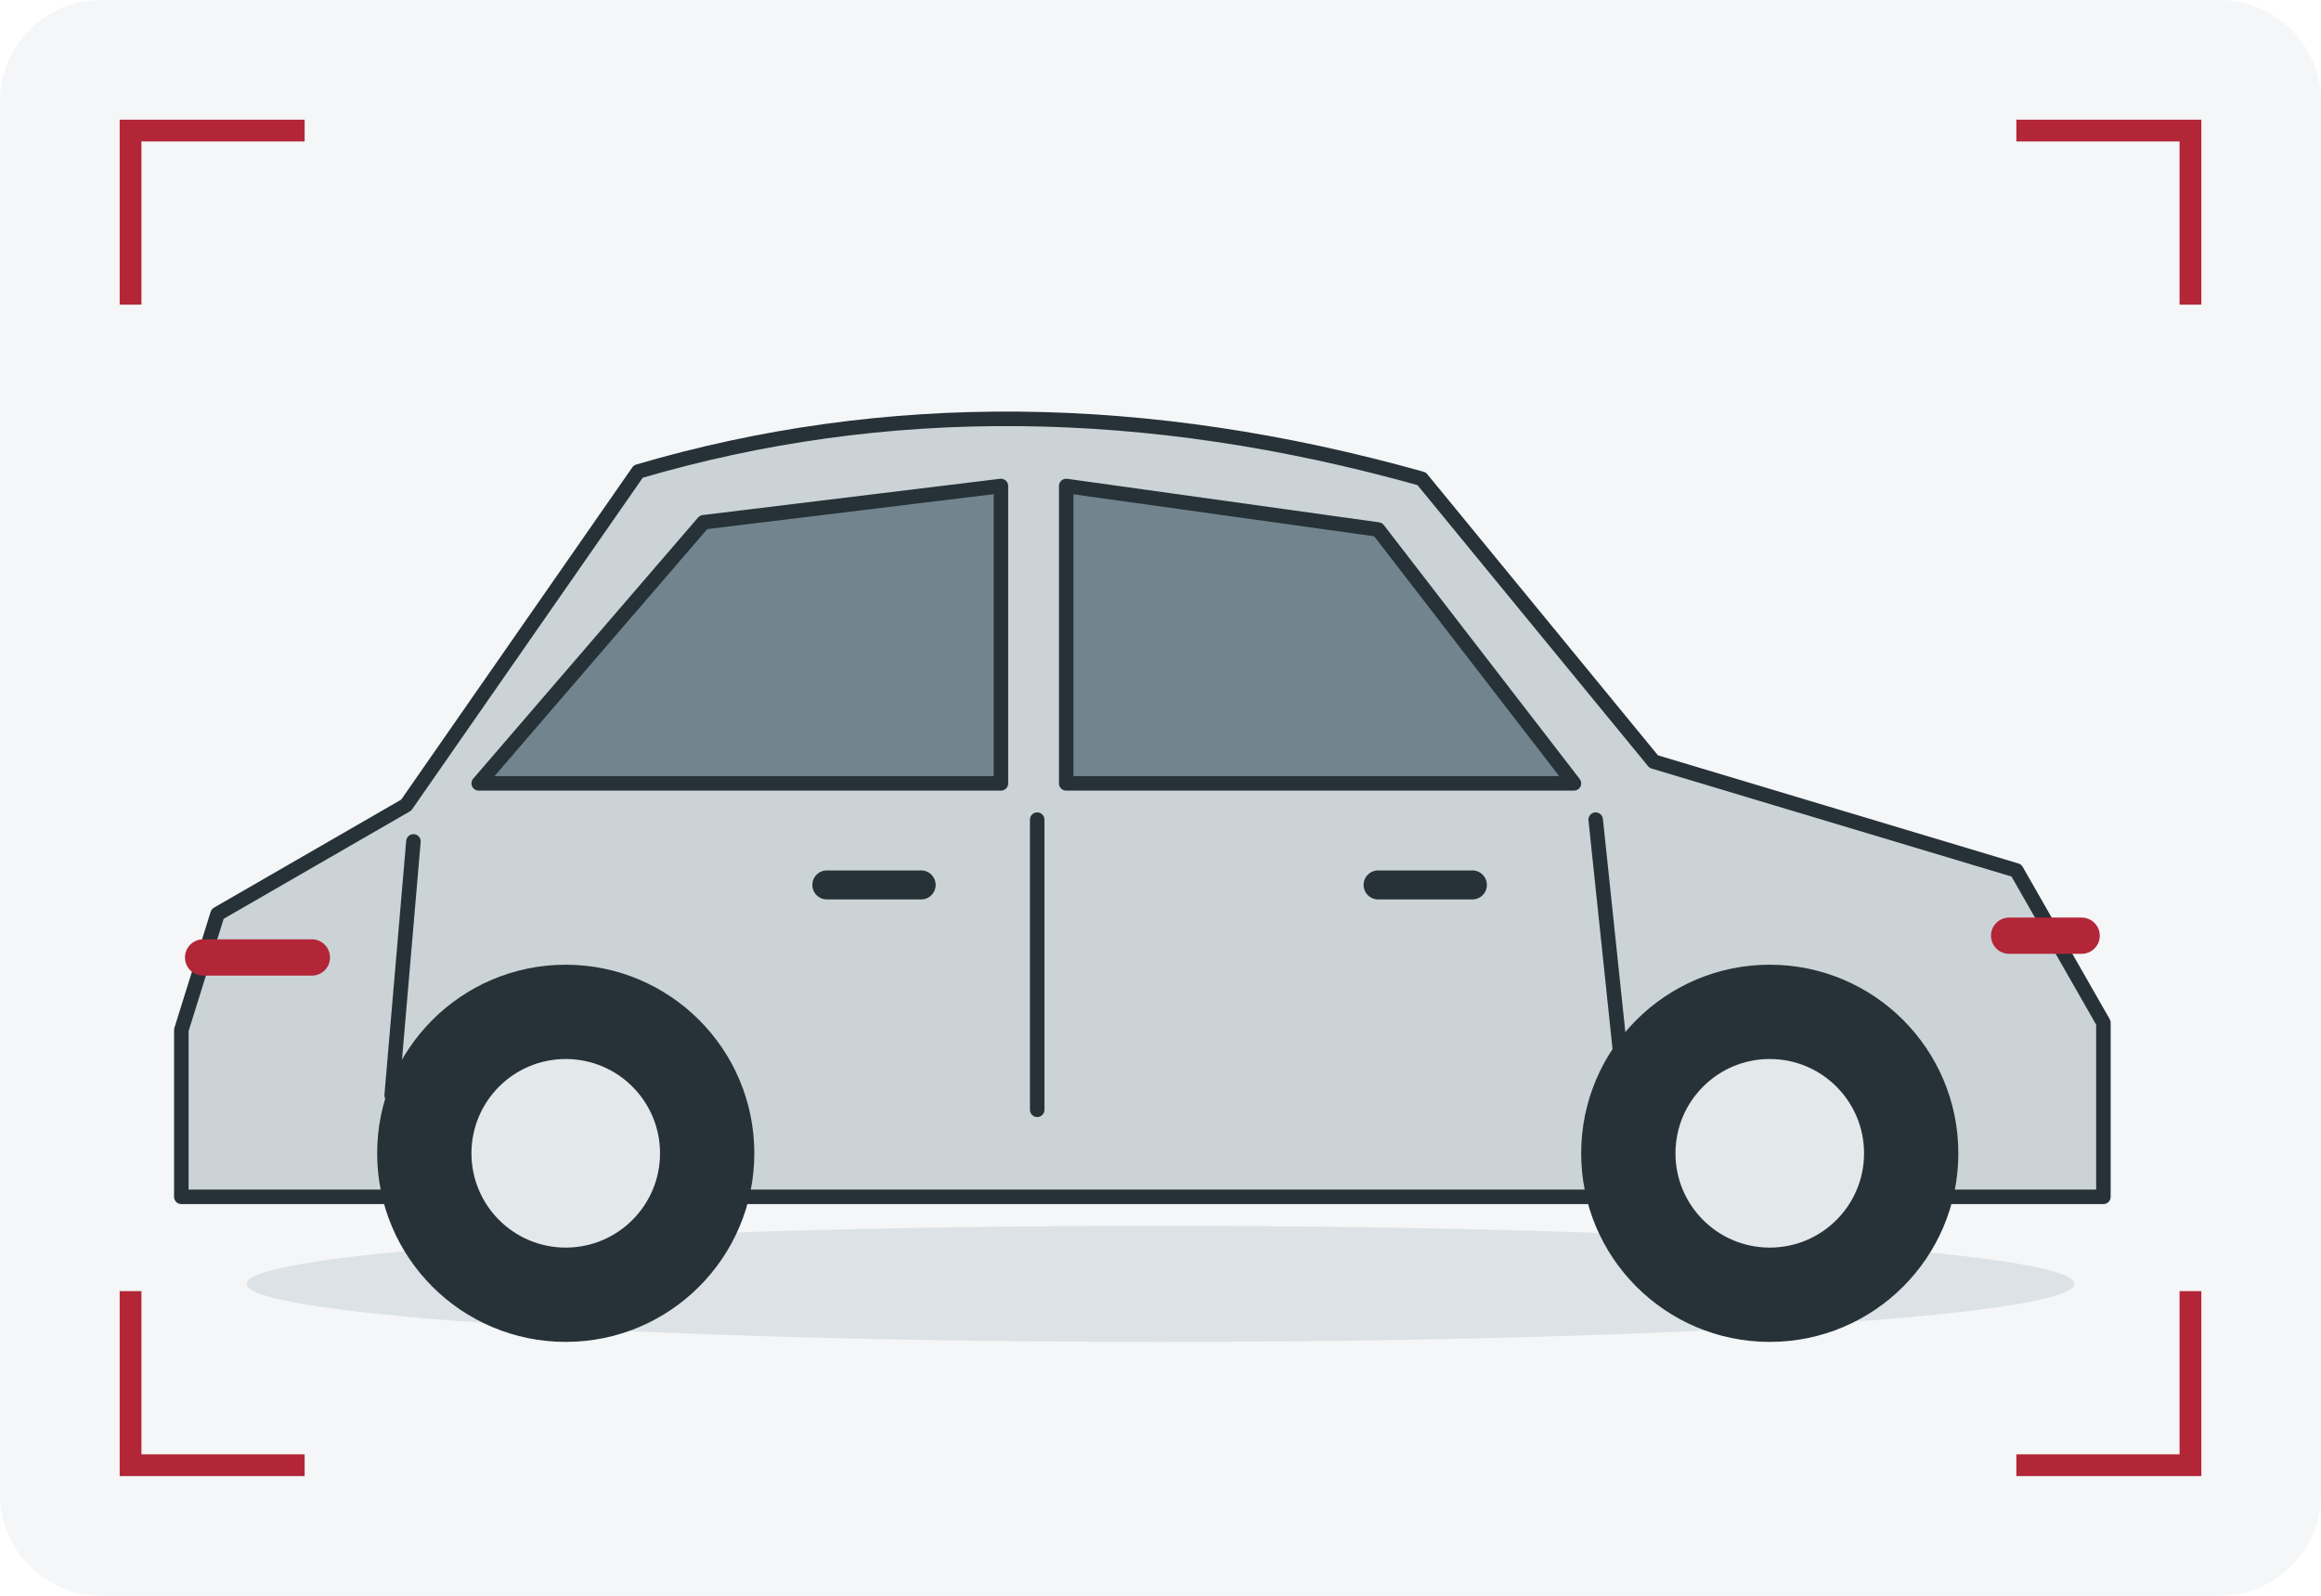
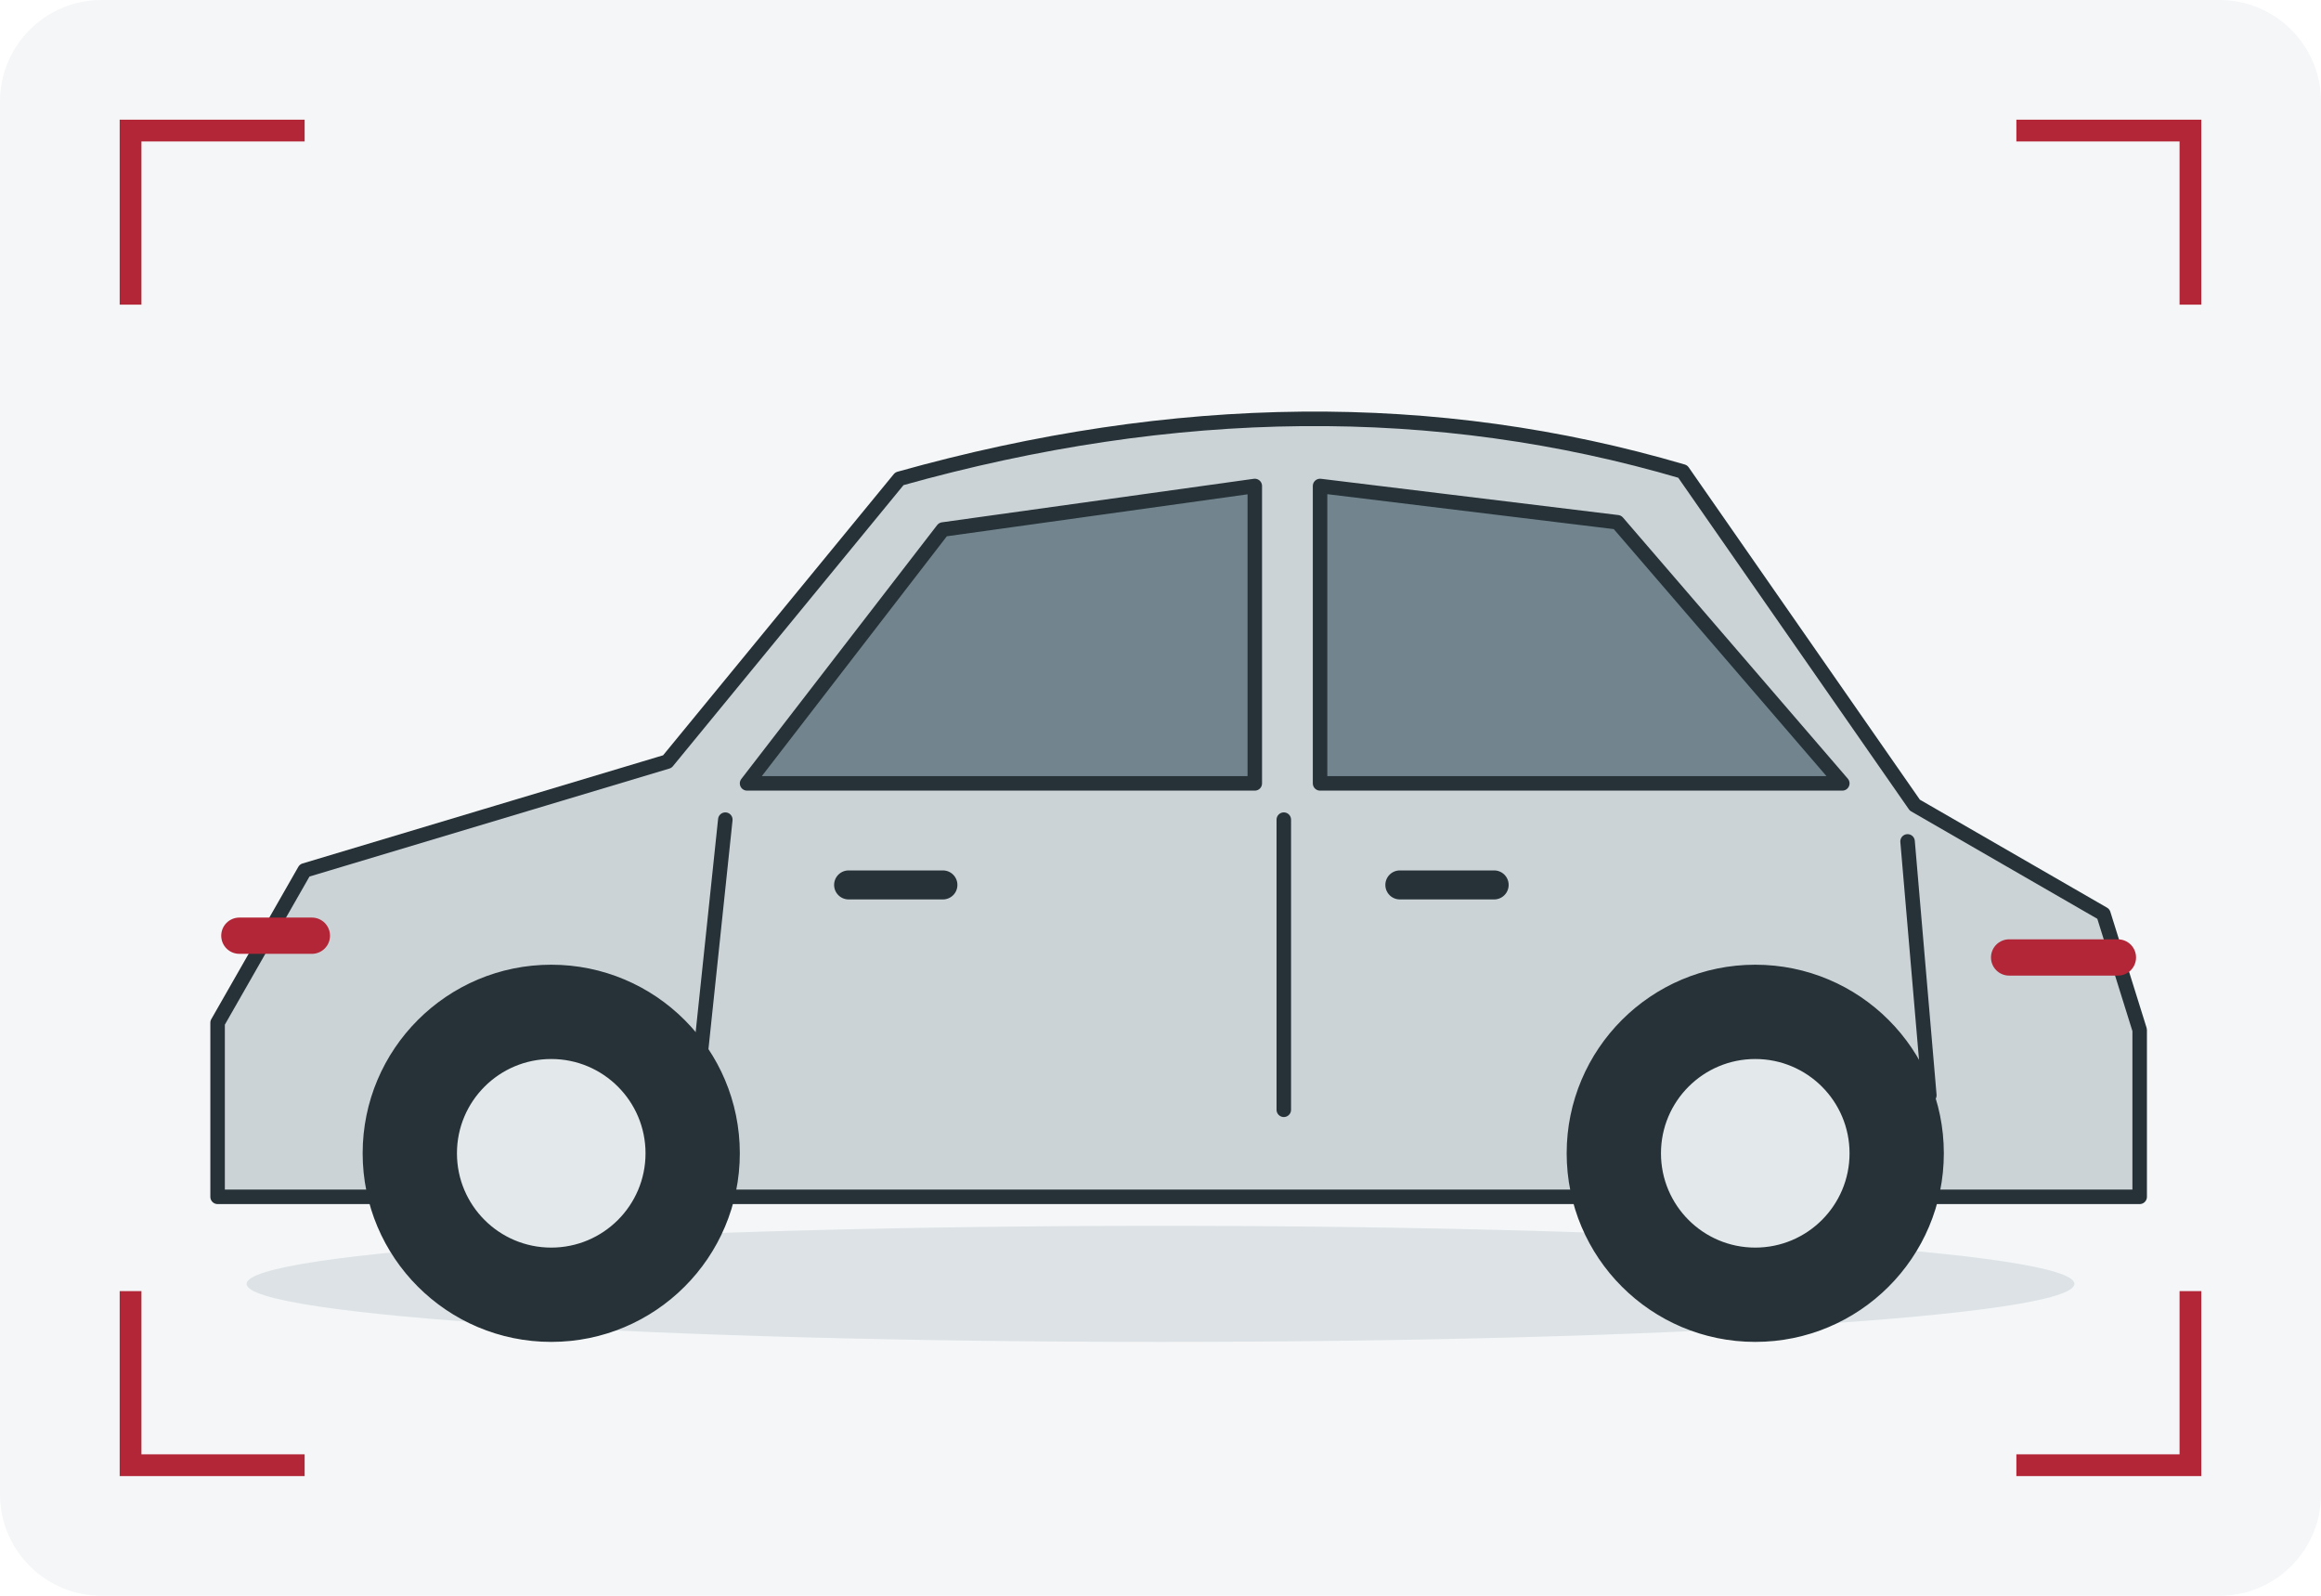
<svg xmlns="http://www.w3.org/2000/svg" viewBox="0 0 320 220" role="img" aria-label="Profil gauche">
  <rect width="320" height="220" rx="14" fill="#f4f6f7" />
  <g stroke="#263238" stroke-width="2" stroke-linecap="round" stroke-linejoin="round">
-     <ellipse cx="160" cy="177" rx="126" ry="8" fill="#dce2e5" stroke="none" />
-     <path d="M30 126L56 111L88 65Q139 50 196 66L228 105L278 120L290 141V165H25V142Z" fill="#cbd3d7" />
-     <path d="M66 108L97 72L138 67V108Z M147 67L190 73L217 108H147Z" fill="#72858f" />
-     <path d="M143 113V153M220 113L224 151M57 116L54 151" fill="none" />
-     <path d="M114 122H127M190 122H203" stroke-width="4" />
-     <circle cx="78" cy="159" r="25" fill="#263238" />
-     <circle cx="78" cy="159" r="14" fill="#e3e8eb" />
-     <circle cx="244" cy="159" r="25" fill="#263238" />
-     <circle cx="244" cy="159" r="14" fill="#e3e8eb" />
-     <path d="M28 132H43M277 129H287" stroke="#b32637" stroke-width="5" />
+     <g transform="translate(320 0) scale(-1 1)">
+       <ellipse cx="160" cy="177" rx="126" ry="8" fill="#dce2e5" stroke="none" />
+       <path d="M30 126L56 111L88 65Q139 50 196 66L228 105L278 120L290 141V165H25V142Z" fill="#cbd3d7" />
+       <path d="M66 108L97 72L138 67V108Z M147 67L190 73L217 108H147Z" fill="#72858f" />
+       <path d="M143 113V153M220 113L224 151M57 116L54 151" fill="none" />
+       <path d="M114 122H127M190 122H203" stroke-width="4" />
+       <circle cx="78" cy="159" r="25" fill="#263238" />
+       <circle cx="78" cy="159" r="14" fill="#e3e8eb" />
+       <circle cx="244" cy="159" r="25" fill="#263238" />
+       <circle cx="244" cy="159" r="14" fill="#e3e8eb" />
+       <path d="M28 132H43M277 129H287" stroke="#b32637" stroke-width="5" />
+     </g>
  </g>
  <path d="M18 42V18H42 M278 18H302V42 M18 178V202H42 M278 202H302V178" fill="none" stroke="#b32637" stroke-width="3" />
</svg>
